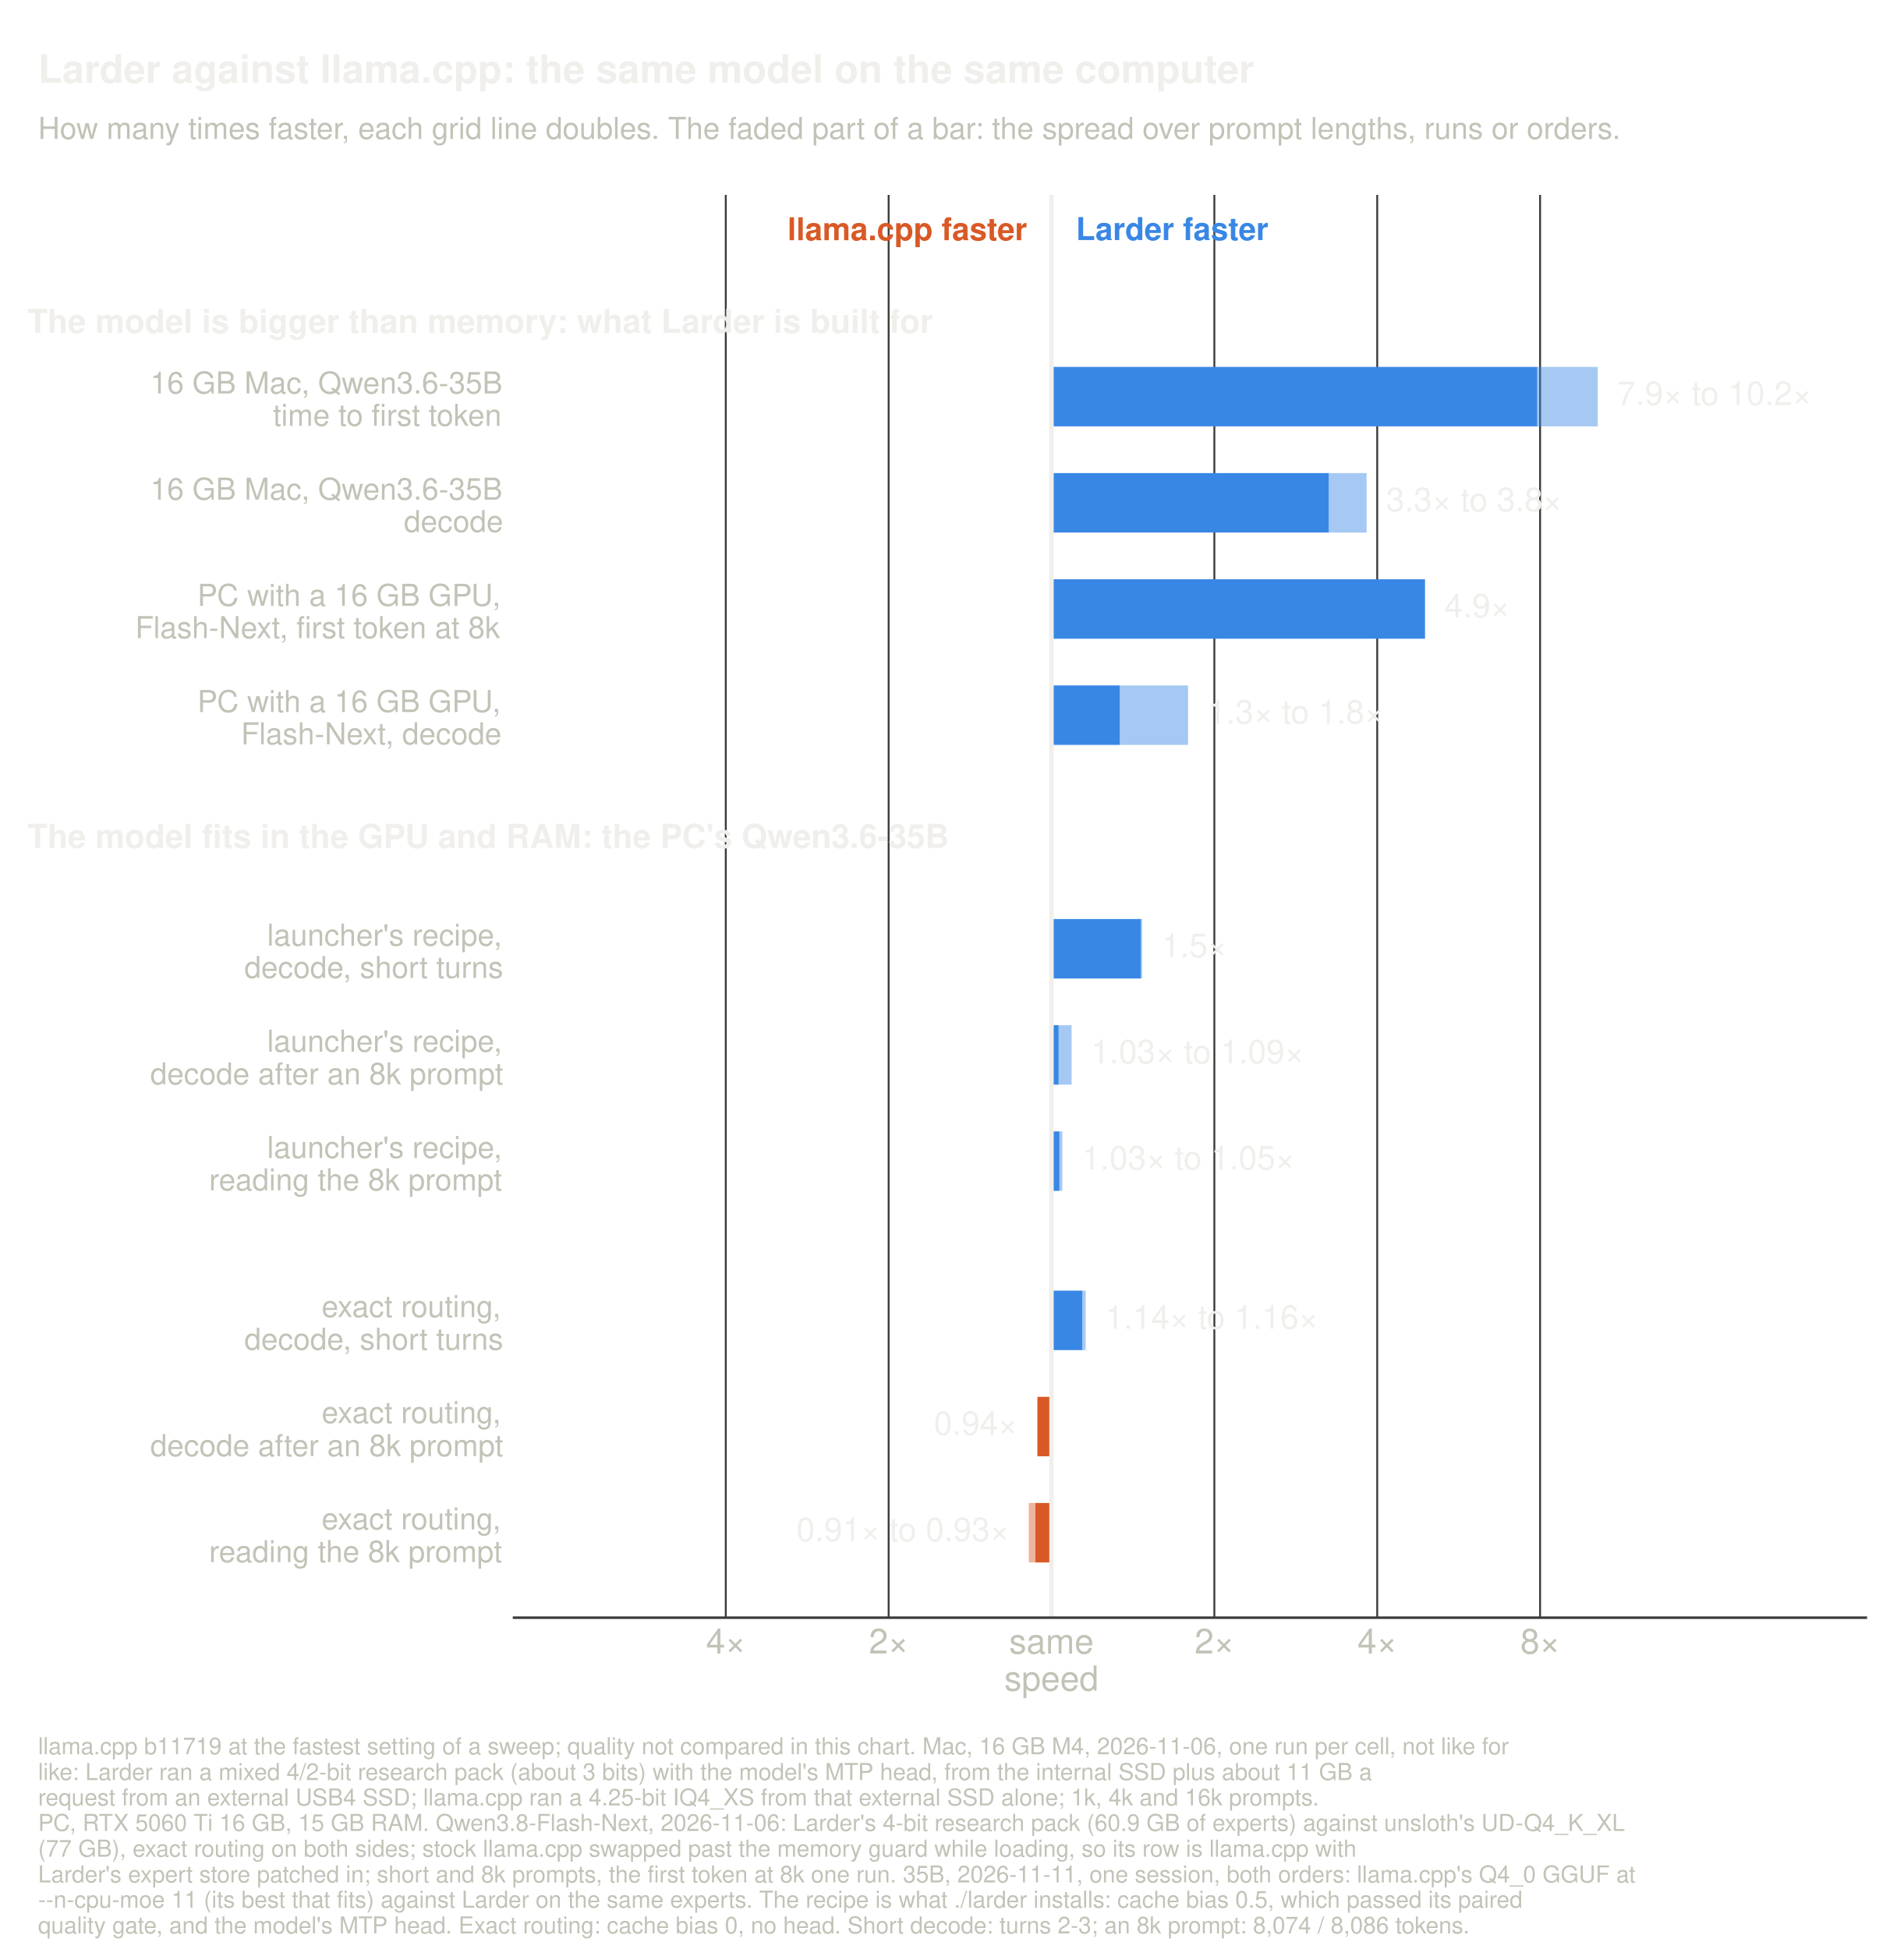
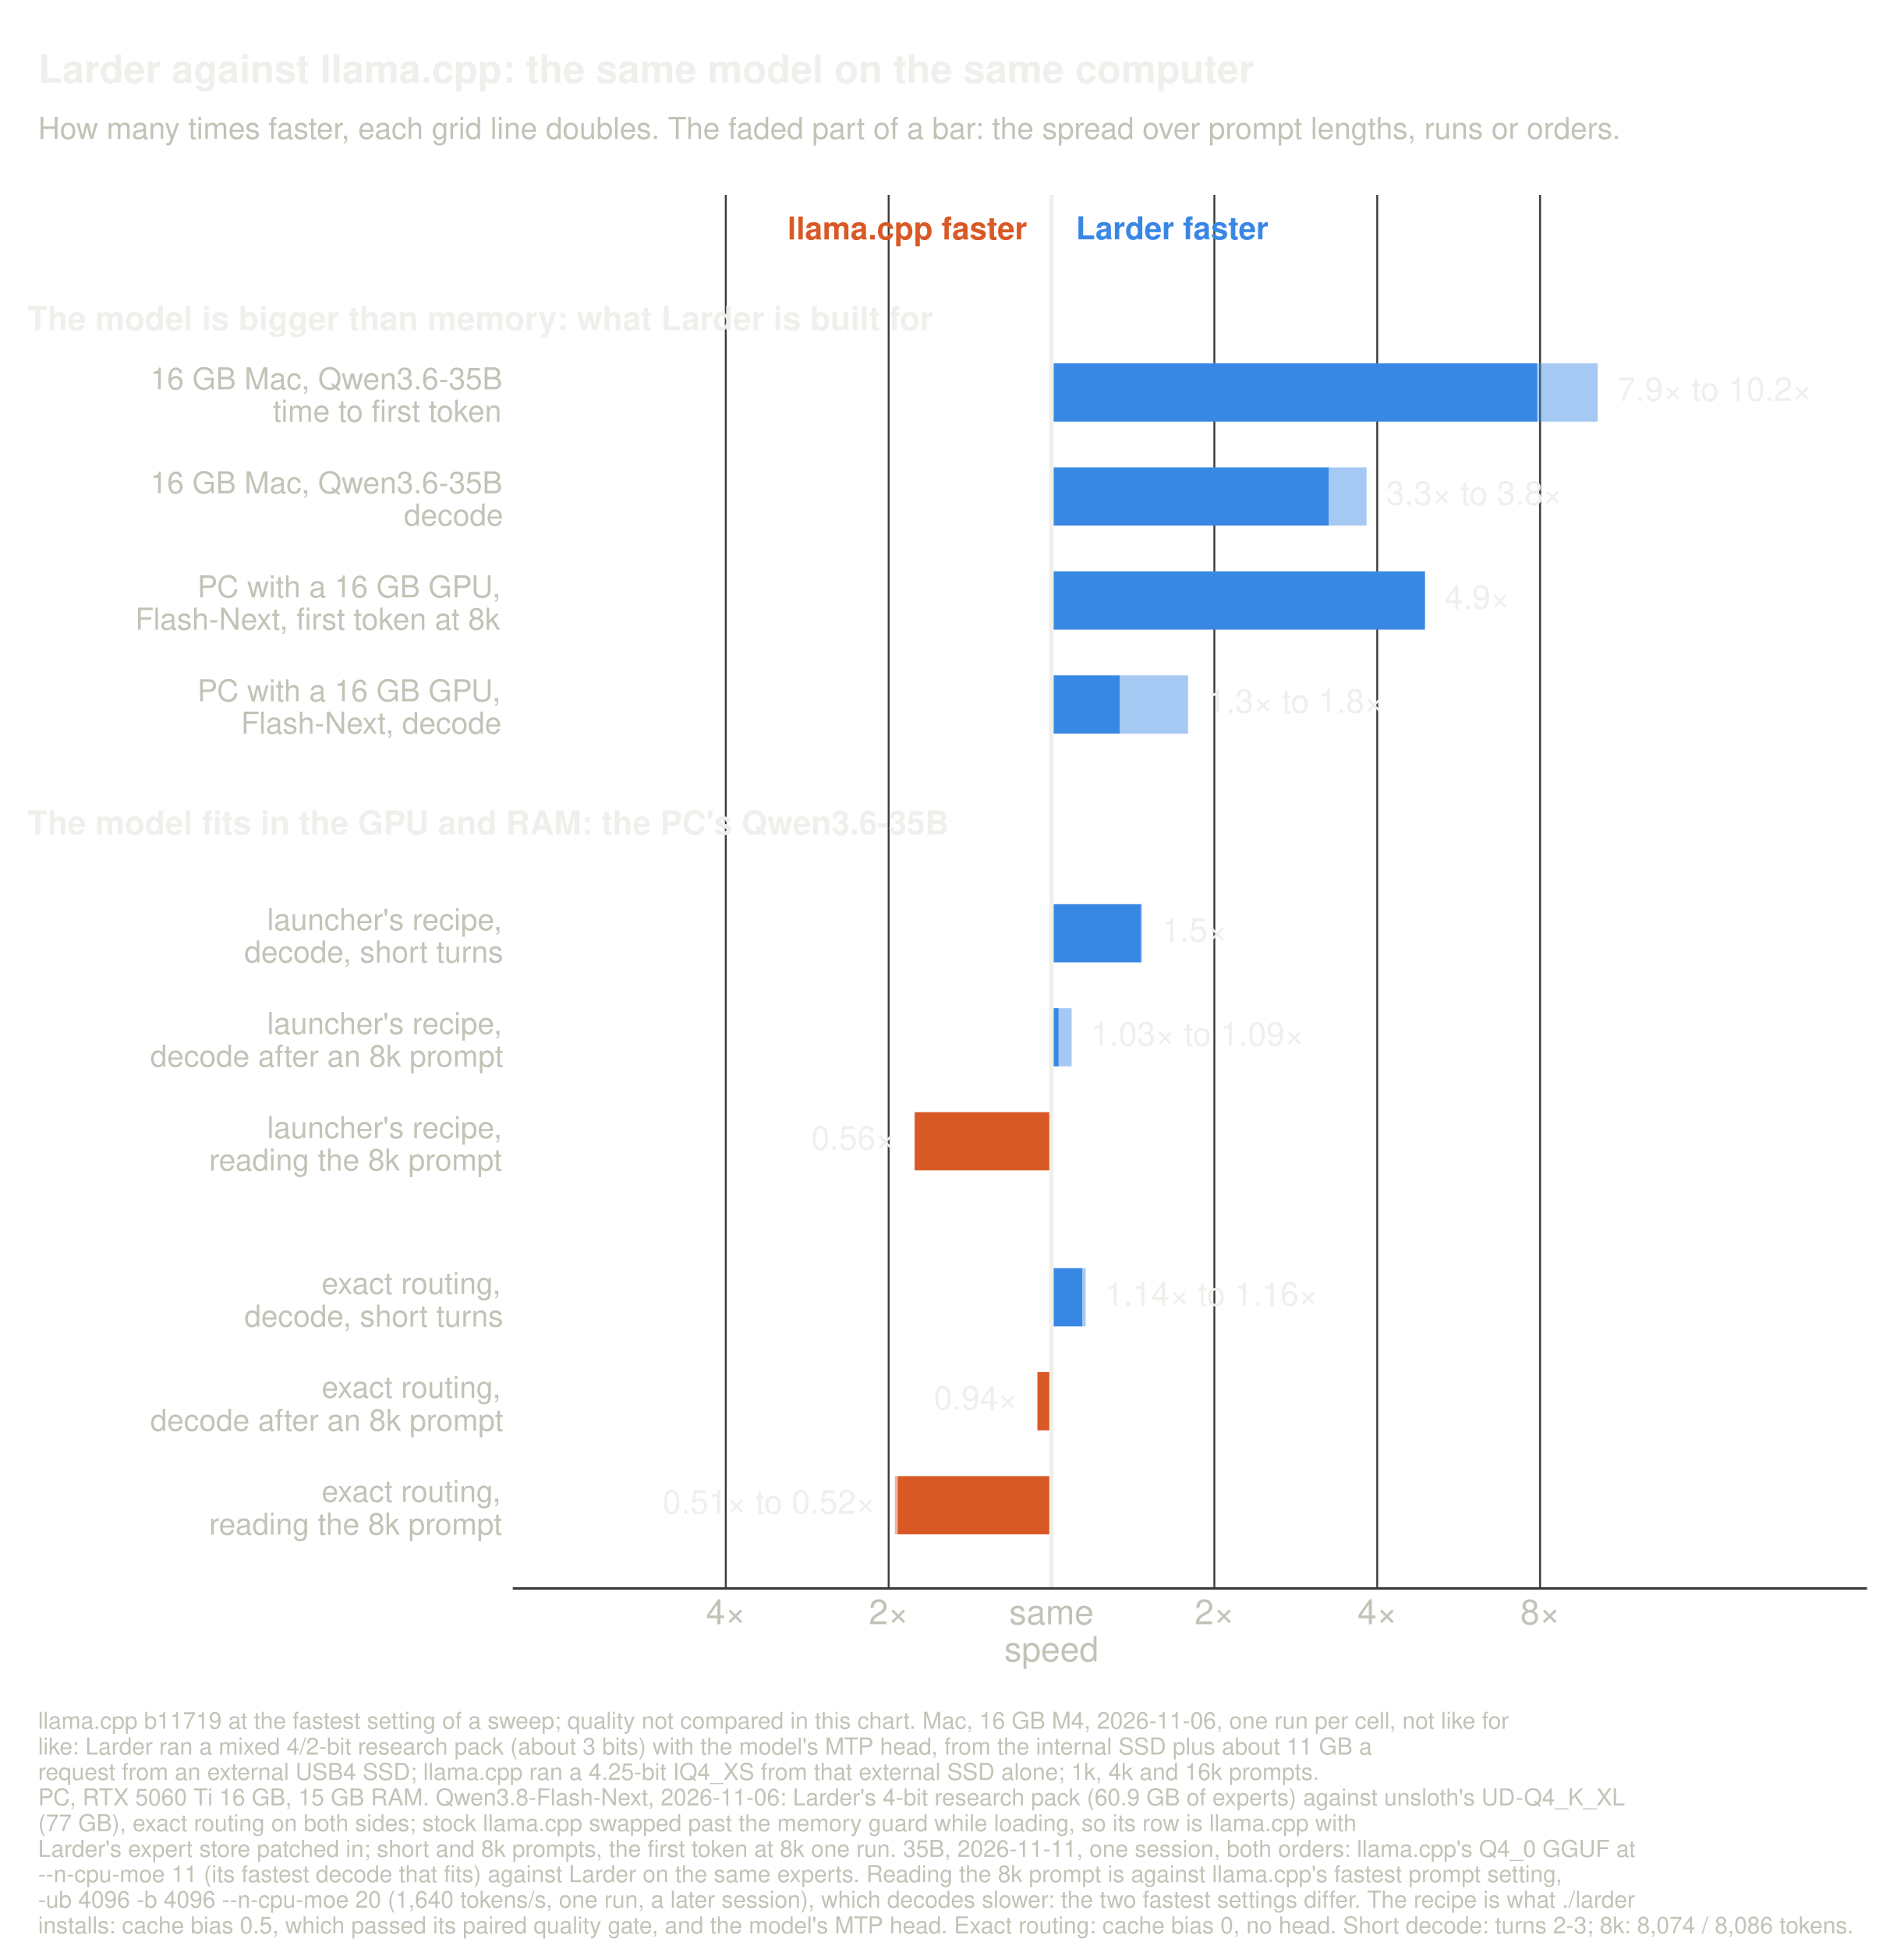
<svg xmlns="http://www.w3.org/2000/svg" width="604.8pt" height="619.2pt" viewBox="0 0 604.8 619.2" version="1.1">
  <defs>
    <style type="text/css">*{stroke-linejoin: round; stroke-linecap: butt}</style>
  </defs>
  <g id="figure_1">
    <g id="patch_1">
      <path d="M 0 619.2  L 604.8 619.2  L 604.8 0  L 0 0  L 0 619.2  z " style="fill: none; opacity: 0" />
    </g>
    <g id="axes_1">
      <g id="patch_2">
-         <path d="M 163.296 513.936  L 592.704 513.936  L 592.704 61.92  L 163.296 61.92  L 163.296 513.936  z " style="fill: none" />
+         <path d="M 163.296 504.648  L 592.704 504.648  L 592.704 61.92  L 163.296 61.92  L 163.296 504.648  z " style="fill: none" />
      </g>
      <g id="matplotlib.axis_1">
        <g id="xtick_1">
          <g id="line2d_1">
-             <path d="M 230.553 513.936  L 230.553 61.92  " clip-path="url(#p5a9b070b51)" style="fill: none; stroke: #3a3a38; stroke-width: 0.6; stroke-linecap: square" />
+             <path d="M 230.553 504.648  L 230.553 61.92  " clip-path="url(#pccfe65af7b)" style="fill: none; stroke: #3a3a38; stroke-width: 0.6; stroke-linecap: square" />
          </g>
          <g id="line2d_2" />
          <g id="text_1">
-             <text style="font-size: 11px; font-family: 'Helvetica', 'Arial', 'DejaVu Sans', sans-serif; text-anchor: middle; fill: #c3c2b7" x="230.553" y="525.327" transform="rotate(-0 230.5527 525.3268)">4×</text>
+             <text style="font-size: 11px; font-family: 'Helvetica', 'Arial', 'DejaVu Sans', sans-serif; text-anchor: middle; fill: #c3c2b7" x="230.553" y="516.039" transform="rotate(-0 230.5527 516.0388)">4×</text>
          </g>
        </g>
        <g id="xtick_2">
          <g id="line2d_3">
-             <path d="M 282.289 513.936  L 282.289 61.92  " clip-path="url(#p5a9b070b51)" style="fill: none; stroke: #3a3a38; stroke-width: 0.6; stroke-linecap: square" />
+             <path d="M 282.289 504.648  L 282.289 61.92  " clip-path="url(#pccfe65af7b)" style="fill: none; stroke: #3a3a38; stroke-width: 0.6; stroke-linecap: square" />
          </g>
          <g id="line2d_4" />
          <g id="text_2">
-             <text style="font-size: 11px; font-family: 'Helvetica', 'Arial', 'DejaVu Sans', sans-serif; text-anchor: middle; fill: #c3c2b7" x="282.289" y="525.327" transform="rotate(-0 282.2886 525.3268)">2×</text>
+             <text style="font-size: 11px; font-family: 'Helvetica', 'Arial', 'DejaVu Sans', sans-serif; text-anchor: middle; fill: #c3c2b7" x="282.289" y="516.039" transform="rotate(-0 282.2886 516.0388)">2×</text>
          </g>
        </g>
        <g id="xtick_3">
          <g id="line2d_5">
-             <path d="M 334.024 513.936  L 334.024 61.92  " clip-path="url(#p5a9b070b51)" style="fill: none; stroke: #3a3a38; stroke-width: 0.6; stroke-linecap: square" />
+             <path d="M 334.024 504.648  L 334.024 61.92  " clip-path="url(#pccfe65af7b)" style="fill: none; stroke: #3a3a38; stroke-width: 0.6; stroke-linecap: square" />
          </g>
          <g id="line2d_6" />
          <g id="text_3">
-             <text style="font-size: 11px; font-family: 'Helvetica', 'Arial', 'DejaVu Sans', sans-serif; fill: #c3c2b7" transform="translate(320.5761 525.3268)">same</text>
-             <text style="font-size: 11px; font-family: 'Helvetica', 'Arial', 'DejaVu Sans', sans-serif; fill: #c3c2b7" transform="translate(319.0404 537.1195)">speed</text>
+             <text style="font-size: 11px; font-family: 'Helvetica', 'Arial', 'DejaVu Sans', sans-serif; fill: #c3c2b7" transform="translate(320.5761 516.0388)">same</text>
+             <text style="font-size: 11px; font-family: 'Helvetica', 'Arial', 'DejaVu Sans', sans-serif; fill: #c3c2b7" transform="translate(319.0404 527.8315)">speed</text>
          </g>
        </g>
        <g id="xtick_4">
          <g id="line2d_7">
-             <path d="M 385.76 513.936  L 385.76 61.92  " clip-path="url(#p5a9b070b51)" style="fill: none; stroke: #3a3a38; stroke-width: 0.6; stroke-linecap: square" />
+             <path d="M 385.76 504.648  L 385.76 61.92  " clip-path="url(#pccfe65af7b)" style="fill: none; stroke: #3a3a38; stroke-width: 0.6; stroke-linecap: square" />
          </g>
          <g id="line2d_8" />
          <g id="text_4">
-             <text style="font-size: 11px; font-family: 'Helvetica', 'Arial', 'DejaVu Sans', sans-serif; text-anchor: middle; fill: #c3c2b7" x="385.76" y="525.327" transform="rotate(-0 385.7604 525.3268)">2×</text>
+             <text style="font-size: 11px; font-family: 'Helvetica', 'Arial', 'DejaVu Sans', sans-serif; text-anchor: middle; fill: #c3c2b7" x="385.76" y="516.039" transform="rotate(-0 385.7604 516.0388)">2×</text>
          </g>
        </g>
        <g id="xtick_5">
          <g id="line2d_9">
-             <path d="M 437.496 513.936  L 437.496 61.92  " clip-path="url(#p5a9b070b51)" style="fill: none; stroke: #3a3a38; stroke-width: 0.6; stroke-linecap: square" />
+             <path d="M 437.496 504.648  L 437.496 61.92  " clip-path="url(#pccfe65af7b)" style="fill: none; stroke: #3a3a38; stroke-width: 0.6; stroke-linecap: square" />
          </g>
          <g id="line2d_10" />
          <g id="text_5">
-             <text style="font-size: 11px; font-family: 'Helvetica', 'Arial', 'DejaVu Sans', sans-serif; text-anchor: middle; fill: #c3c2b7" x="437.496" y="525.327" transform="rotate(-0 437.4963 525.3268)">4×</text>
+             <text style="font-size: 11px; font-family: 'Helvetica', 'Arial', 'DejaVu Sans', sans-serif; text-anchor: middle; fill: #c3c2b7" x="437.496" y="516.039" transform="rotate(-0 437.4963 516.0388)">4×</text>
          </g>
        </g>
        <g id="xtick_6">
          <g id="line2d_11">
-             <path d="M 489.232 513.936  L 489.232 61.92  " clip-path="url(#p5a9b070b51)" style="fill: none; stroke: #3a3a38; stroke-width: 0.6; stroke-linecap: square" />
+             <path d="M 489.232 504.648  L 489.232 61.92  " clip-path="url(#pccfe65af7b)" style="fill: none; stroke: #3a3a38; stroke-width: 0.6; stroke-linecap: square" />
          </g>
          <g id="line2d_12" />
          <g id="text_6">
-             <text style="font-size: 11px; font-family: 'Helvetica', 'Arial', 'DejaVu Sans', sans-serif; text-anchor: middle; fill: #c3c2b7" x="489.232" y="525.327" transform="rotate(-0 489.2322 525.3268)">8×</text>
+             <text style="font-size: 11px; font-family: 'Helvetica', 'Arial', 'DejaVu Sans', sans-serif; text-anchor: middle; fill: #c3c2b7" x="489.232" y="516.039" transform="rotate(-0 489.2322 516.0388)">8×</text>
          </g>
        </g>
      </g>
      <g id="matplotlib.axis_2">
        <g id="ytick_1">
          <g id="line2d_13" />
          <g id="text_7">
-             <text style="font-size: 9.6px; font-family: 'Helvetica', 'Arial', 'DejaVu Sans', sans-serif; fill: #c3c2b7" transform="translate(47.7475 125.0113)">16 GB Mac, Qwen3.6-35B</text>
-             <text style="font-size: 9.6px; font-family: 'Helvetica', 'Arial', 'DejaVu Sans', sans-serif; fill: #c3c2b7" transform="translate(86.7085 135.2761)">time to first token</text>
+             <text style="font-size: 9.6px; font-family: 'Helvetica', 'Arial', 'DejaVu Sans', sans-serif; fill: #c3c2b7" transform="translate(47.7475 123.6944)">16 GB Mac, Qwen3.6-35B</text>
+             <text style="font-size: 9.6px; font-family: 'Helvetica', 'Arial', 'DejaVu Sans', sans-serif; fill: #c3c2b7" transform="translate(86.7085 133.9592)">time to first token</text>
          </g>
        </g>
        <g id="ytick_2">
          <g id="line2d_14" />
          <g id="text_8">
-             <text style="font-size: 9.6px; font-family: 'Helvetica', 'Arial', 'DejaVu Sans', sans-serif; fill: #c3c2b7" transform="translate(47.7475 158.7439)">16 GB Mac, Qwen3.6-35B</text>
-             <text style="font-size: 9.6px; font-family: 'Helvetica', 'Arial', 'DejaVu Sans', sans-serif; fill: #c3c2b7" transform="translate(128.3035 169.0087)">decode</text>
+             <text style="font-size: 9.6px; font-family: 'Helvetica', 'Arial', 'DejaVu Sans', sans-serif; fill: #c3c2b7" transform="translate(47.7475 156.7338)">16 GB Mac, Qwen3.6-35B</text>
+             <text style="font-size: 9.6px; font-family: 'Helvetica', 'Arial', 'DejaVu Sans', sans-serif; fill: #c3c2b7" transform="translate(128.3035 166.9986)">decode</text>
          </g>
        </g>
        <g id="ytick_3">
          <g id="line2d_15" />
          <g id="text_9">
-             <text style="font-size: 9.6px; font-family: 'Helvetica', 'Arial', 'DejaVu Sans', sans-serif; fill: #c3c2b7" transform="translate(62.6965 192.4764)">PC with a 16 GB GPU,</text>
-             <text style="font-size: 9.6px; font-family: 'Helvetica', 'Arial', 'DejaVu Sans', sans-serif; fill: #c3c2b7" transform="translate(42.9625 202.7412)">Flash-Next, first token at 8k</text>
+             <text style="font-size: 9.6px; font-family: 'Helvetica', 'Arial', 'DejaVu Sans', sans-serif; fill: #c3c2b7" transform="translate(62.6965 189.7732)">PC with a 16 GB GPU,</text>
+             <text style="font-size: 9.6px; font-family: 'Helvetica', 'Arial', 'DejaVu Sans', sans-serif; fill: #c3c2b7" transform="translate(42.9625 200.038)">Flash-Next, first token at 8k</text>
          </g>
        </g>
        <g id="ytick_4">
          <g id="line2d_16" />
          <g id="text_10">
-             <text style="font-size: 9.6px; font-family: 'Helvetica', 'Arial', 'DejaVu Sans', sans-serif; fill: #c3c2b7" transform="translate(62.6965 226.2089)">PC with a 16 GB GPU,</text>
-             <text style="font-size: 9.6px; font-family: 'Helvetica', 'Arial', 'DejaVu Sans', sans-serif; fill: #c3c2b7" transform="translate(76.561 236.4737)">Flash-Next, decode</text>
+             <text style="font-size: 9.6px; font-family: 'Helvetica', 'Arial', 'DejaVu Sans', sans-serif; fill: #c3c2b7" transform="translate(62.6965 222.8126)">PC with a 16 GB GPU,</text>
+             <text style="font-size: 9.6px; font-family: 'Helvetica', 'Arial', 'DejaVu Sans', sans-serif; fill: #c3c2b7" transform="translate(76.561 233.0774)">Flash-Next, decode</text>
          </g>
        </g>
        <g id="ytick_5">
          <g id="line2d_17" />
          <g id="text_11">
-             <text style="font-size: 9.6px; font-family: 'Helvetica', 'Arial', 'DejaVu Sans', sans-serif; fill: #c3c2b7" transform="translate(84.862 300.4318)">launcher's recipe,</text>
-             <text style="font-size: 9.6px; font-family: 'Helvetica', 'Arial', 'DejaVu Sans', sans-serif; fill: #c3c2b7" transform="translate(77.6215 310.6966)">decode, short turns</text>
+             <text style="font-size: 9.6px; font-family: 'Helvetica', 'Arial', 'DejaVu Sans', sans-serif; fill: #c3c2b7" transform="translate(84.862 295.5105)">launcher's recipe,</text>
+             <text style="font-size: 9.6px; font-family: 'Helvetica', 'Arial', 'DejaVu Sans', sans-serif; fill: #c3c2b7" transform="translate(77.6215 305.7753)">decode, short turns</text>
          </g>
        </g>
        <g id="ytick_6">
          <g id="line2d_18" />
          <g id="text_12">
-             <text style="font-size: 9.6px; font-family: 'Helvetica', 'Arial', 'DejaVu Sans', sans-serif; fill: #c3c2b7" transform="translate(84.862 334.1156)">launcher's recipe,</text>
-             <text style="font-size: 9.6px; font-family: 'Helvetica', 'Arial', 'DejaVu Sans', sans-serif; fill: #c3c2b7" transform="translate(47.737 344.4974)">decode after an 8k prompt</text>
+             <text style="font-size: 9.6px; font-family: 'Helvetica', 'Arial', 'DejaVu Sans', sans-serif; fill: #c3c2b7" transform="translate(84.862 328.5012)">launcher's recipe,</text>
+             <text style="font-size: 9.6px; font-family: 'Helvetica', 'Arial', 'DejaVu Sans', sans-serif; fill: #c3c2b7" transform="translate(47.737 338.883)">decode after an 8k prompt</text>
          </g>
        </g>
        <g id="ytick_7">
          <g id="line2d_19" />
          <g id="text_13">
-             <text style="font-size: 9.6px; font-family: 'Helvetica', 'Arial', 'DejaVu Sans', sans-serif; fill: #c3c2b7" transform="translate(84.862 367.8856)">launcher's recipe,</text>
-             <text style="font-size: 9.6px; font-family: 'Helvetica', 'Arial', 'DejaVu Sans', sans-serif; fill: #c3c2b7" transform="translate(66.415 378.1774)">reading the 8k prompt</text>
+             <text style="font-size: 9.6px; font-family: 'Helvetica', 'Arial', 'DejaVu Sans', sans-serif; fill: #c3c2b7" transform="translate(84.862 361.5781)">launcher's recipe,</text>
+             <text style="font-size: 9.6px; font-family: 'Helvetica', 'Arial', 'DejaVu Sans', sans-serif; fill: #c3c2b7" transform="translate(66.415 371.8699)">reading the 8k prompt</text>
          </g>
        </g>
        <g id="ytick_8">
          <g id="line2d_20" />
          <g id="text_14">
-             <text style="font-size: 9.6px; font-family: 'Helvetica', 'Arial', 'DejaVu Sans', sans-serif; fill: #c3c2b7" transform="translate(102.1675 418.4229)">exact routing,</text>
-             <text style="font-size: 9.6px; font-family: 'Helvetica', 'Arial', 'DejaVu Sans', sans-serif; fill: #c3c2b7" transform="translate(77.6215 428.8107)">decode, short turns</text>
+             <text style="font-size: 9.6px; font-family: 'Helvetica', 'Arial', 'DejaVu Sans', sans-serif; fill: #c3c2b7" transform="translate(102.1675 411.0757)">exact routing,</text>
+             <text style="font-size: 9.6px; font-family: 'Helvetica', 'Arial', 'DejaVu Sans', sans-serif; fill: #c3c2b7" transform="translate(77.6215 421.4635)">decode, short turns</text>
          </g>
        </g>
        <g id="ytick_9">
          <g id="line2d_21" />
          <g id="text_15">
-             <text style="font-size: 9.6px; font-family: 'Helvetica', 'Arial', 'DejaVu Sans', sans-serif; fill: #c3c2b7" transform="translate(102.1675 452.1067)">exact routing,</text>
-             <text style="font-size: 9.6px; font-family: 'Helvetica', 'Arial', 'DejaVu Sans', sans-serif; fill: #c3c2b7" transform="translate(47.737 462.6115)">decode after an 8k prompt</text>
+             <text style="font-size: 9.6px; font-family: 'Helvetica', 'Arial', 'DejaVu Sans', sans-serif; fill: #c3c2b7" transform="translate(102.1675 444.0663)">exact routing,</text>
+             <text style="font-size: 9.6px; font-family: 'Helvetica', 'Arial', 'DejaVu Sans', sans-serif; fill: #c3c2b7" transform="translate(47.737 454.5711)">decode after an 8k prompt</text>
          </g>
        </g>
        <g id="ytick_10">
          <g id="line2d_22" />
          <g id="text_16">
-             <text style="font-size: 9.6px; font-family: 'Helvetica', 'Arial', 'DejaVu Sans', sans-serif; fill: #c3c2b7" transform="translate(102.1675 485.8767)">exact routing,</text>
-             <text style="font-size: 9.6px; font-family: 'Helvetica', 'Arial', 'DejaVu Sans', sans-serif; fill: #c3c2b7" transform="translate(66.415 496.2915)">reading the 8k prompt</text>
+             <text style="font-size: 9.6px; font-family: 'Helvetica', 'Arial', 'DejaVu Sans', sans-serif; fill: #c3c2b7" transform="translate(102.1675 477.1432)">exact routing,</text>
+             <text style="font-size: 9.6px; font-family: 'Helvetica', 'Arial', 'DejaVu Sans', sans-serif; fill: #c3c2b7" transform="translate(66.415 487.558)">reading the 8k prompt</text>
          </g>
        </g>
      </g>
      <g id="patch_3">
-         <path d="M 334.024 135.457  L 488.338 135.457  L 488.338 116.567  L 334.024 116.567  z " clip-path="url(#p5a9b070b51)" style="fill: #3987e5" />
+         <path d="M 334.024 133.946  L 488.338 133.946  L 488.338 115.444  L 334.024 115.444  z " clip-path="url(#pccfe65af7b)" style="fill: #3987e5" />
      </g>
      <g id="patch_4">
-         <path d="M 488.338 135.457  L 507.543 135.457  L 507.543 116.567  L 488.338 116.567  z " clip-path="url(#p5a9b070b51)" style="fill: #3987e5; opacity: 0.45" />
+         <path d="M 488.338 133.946  L 507.543 133.946  L 507.543 115.444  L 488.338 115.444  z " clip-path="url(#pccfe65af7b)" style="fill: #3987e5; opacity: 0.45" />
      </g>
      <g id="patch_5">
-         <path d="M 334.024 169.189  L 422.103 169.189  L 422.103 150.299  L 334.024 150.299  z " clip-path="url(#p5a9b070b51)" style="fill: #3987e5" />
+         <path d="M 334.024 166.985  L 422.103 166.985  L 422.103 148.483  L 334.024 148.483  z " clip-path="url(#pccfe65af7b)" style="fill: #3987e5" />
      </g>
      <g id="patch_6">
-         <path d="M 422.103 169.189  L 434.114 169.189  L 434.114 150.299  L 422.103 150.299  z " clip-path="url(#p5a9b070b51)" style="fill: #3987e5; opacity: 0.45" />
+         <path d="M 422.103 166.985  L 434.114 166.985  L 434.114 148.483  L 422.103 148.483  z " clip-path="url(#pccfe65af7b)" style="fill: #3987e5; opacity: 0.45" />
      </g>
      <g id="patch_7">
-         <path d="M 334.024 202.922  L 452.68 202.922  L 452.68 184.032  L 334.024 184.032  z " clip-path="url(#p5a9b070b51)" style="fill: #3987e5" />
+         <path d="M 334.024 200.025  L 452.68 200.025  L 452.68 181.523  L 334.024 181.523  z " clip-path="url(#pccfe65af7b)" style="fill: #3987e5" />
      </g>
      <g id="patch_8">
-         <path d="M 452.68 202.922  L 452.68 202.922  L 452.68 184.032  L 452.68 184.032  z " clip-path="url(#p5a9b070b51)" style="fill: #3987e5; opacity: 0.45" />
+         <path d="M 452.68 200.025  L 452.68 200.025  L 452.68 181.523  L 452.68 181.523  z " clip-path="url(#pccfe65af7b)" style="fill: #3987e5; opacity: 0.45" />
      </g>
      <g id="patch_9">
-         <path d="M 334.024 236.655  L 355.726 236.655  L 355.726 217.764  L 334.024 217.764  z " clip-path="url(#p5a9b070b51)" style="fill: #3987e5" />
+         <path d="M 334.024 233.064  L 355.726 233.064  L 355.726 214.562  L 334.024 214.562  z " clip-path="url(#pccfe65af7b)" style="fill: #3987e5" />
      </g>
      <g id="patch_10">
-         <path d="M 355.726 236.655  L 377.401 236.655  L 377.401 217.764  L 355.726 217.764  z " clip-path="url(#p5a9b070b51)" style="fill: #3987e5; opacity: 0.45" />
+         <path d="M 355.726 233.064  L 377.401 233.064  L 377.401 214.562  L 355.726 214.562  z " clip-path="url(#pccfe65af7b)" style="fill: #3987e5; opacity: 0.45" />
      </g>
      <g id="patch_11">
-         <path d="M 334.024 310.866  L 362.412 310.866  L 362.412 291.976  L 334.024 291.976  z " clip-path="url(#p5a9b070b51)" style="fill: #3987e5" />
+         <path d="M 334.024 305.751  L 362.412 305.751  L 362.412 287.249  L 334.024 287.249  z " clip-path="url(#pccfe65af7b)" style="fill: #3987e5" />
      </g>
      <g id="patch_12">
-         <path d="M 362.412 310.866  L 362.825 310.866  L 362.825 291.976  L 362.412 291.976  z " clip-path="url(#p5a9b070b51)" style="fill: #3987e5; opacity: 0.45" />
+         <path d="M 362.412 305.751  L 362.825 305.751  L 362.825 287.249  L 362.412 287.249  z " clip-path="url(#pccfe65af7b)" style="fill: #3987e5; opacity: 0.45" />
      </g>
      <g id="patch_13">
-         <path d="M 334.024 344.599  L 336.289 344.599  L 336.289 325.708  L 334.024 325.708  z " clip-path="url(#p5a9b070b51)" style="fill: #3987e5" />
+         <path d="M 334.024 338.79  L 336.289 338.79  L 336.289 320.288  L 334.024 320.288  z " clip-path="url(#pccfe65af7b)" style="fill: #3987e5" />
      </g>
      <g id="patch_14">
-         <path d="M 336.289 344.599  L 340.417 344.599  L 340.417 325.708  L 336.289 325.708  z " clip-path="url(#p5a9b070b51)" style="fill: #3987e5; opacity: 0.45" />
+         <path d="M 336.289 338.79  L 340.417 338.79  L 340.417 320.288  L 336.289 320.288  z " clip-path="url(#pccfe65af7b)" style="fill: #3987e5; opacity: 0.45" />
      </g>
      <g id="patch_15">
-         <path d="M 334.024 378.331  L 336.541 378.331  L 336.541 359.441  L 334.024 359.441  z " clip-path="url(#p5a9b070b51)" style="fill: #3987e5" />
+         <path d="M 334.024 371.83  L 290.566 371.83  L 290.566 353.328  L 334.024 353.328  z " clip-path="url(#pccfe65af7b)" style="fill: #d95926" />
      </g>
      <g id="patch_16">
-         <path d="M 336.541 378.331  L 337.462 378.331  L 337.462 359.441  L 336.541 359.441  z " clip-path="url(#p5a9b070b51)" style="fill: #3987e5; opacity: 0.45" />
+         <path d="M 290.566 371.83  L 290.484 371.83  L 290.484 353.328  L 290.566 353.328  z " clip-path="url(#pccfe65af7b)" style="fill: #d95926; opacity: 0.45" />
      </g>
      <g id="patch_17">
-         <path d="M 334.024 428.93  L 343.806 428.93  L 343.806 410.04  L 334.024 410.04  z " clip-path="url(#p5a9b070b51)" style="fill: #3987e5" />
+         <path d="M 334.024 421.389  L 343.806 421.389  L 343.806 402.887  L 334.024 402.887  z " clip-path="url(#pccfe65af7b)" style="fill: #3987e5" />
      </g>
      <g id="patch_18">
-         <path d="M 343.806 428.93  L 344.885 428.93  L 344.885 410.04  L 343.806 410.04  z " clip-path="url(#p5a9b070b51)" style="fill: #3987e5; opacity: 0.45" />
+         <path d="M 343.806 421.389  L 344.885 421.389  L 344.885 402.887  L 343.806 402.887  z " clip-path="url(#pccfe65af7b)" style="fill: #3987e5; opacity: 0.45" />
      </g>
      <g id="patch_19">
-         <path d="M 334.024 462.663  L 329.6 462.663  L 329.6 443.772  L 334.024 443.772  z " clip-path="url(#p5a9b070b51)" style="fill: #d95926" />
+         <path d="M 334.024 454.428  L 329.6 454.428  L 329.6 435.926  L 334.024 435.926  z " clip-path="url(#pccfe65af7b)" style="fill: #d95926" />
      </g>
      <g id="patch_20">
-         <path d="M 329.6 462.663  L 329.442 462.663  L 329.442 443.772  L 329.6 443.772  z " clip-path="url(#p5a9b070b51)" style="fill: #d95926; opacity: 0.45" />
+         <path d="M 329.6 454.428  L 329.442 454.428  L 329.442 435.926  L 329.6 435.926  z " clip-path="url(#pccfe65af7b)" style="fill: #d95926; opacity: 0.45" />
      </g>
      <g id="patch_21">
-         <path d="M 334.024 496.395  L 328.899 496.395  L 328.899 477.505  L 334.024 477.505  z " clip-path="url(#p5a9b070b51)" style="fill: #d95926" />
+         <path d="M 334.024 487.468  L 285.16 487.468  L 285.16 468.965  L 334.024 468.965  z " clip-path="url(#pccfe65af7b)" style="fill: #d95926" />
      </g>
      <g id="patch_22">
-         <path d="M 328.899 496.395  L 326.818 496.395  L 326.818 477.505  L 328.899 477.505  z " clip-path="url(#p5a9b070b51)" style="fill: #d95926; opacity: 0.45" />
+         <path d="M 285.16 487.468  L 284.278 487.468  L 284.278 468.965  L 285.16 468.965  z " clip-path="url(#pccfe65af7b)" style="fill: #d95926; opacity: 0.45" />
      </g>
      <g id="line2d_23">
-         <path d="M 334.024 513.936  L 334.024 61.92  " clip-path="url(#p5a9b070b51)" style="fill: none; stroke: #f0efec; stroke-width: 1.4; stroke-linecap: square" />
+         <path d="M 334.024 504.648  L 334.024 61.92  " clip-path="url(#pccfe65af7b)" style="fill: none; stroke: #f0efec; stroke-width: 1.4; stroke-linecap: square" />
      </g>
      <g id="patch_23">
-         <path d="M 163.296 513.936  L 592.704 513.936  " style="fill: none; stroke: #3a3a38; stroke-width: 0.8; stroke-linejoin: miter; stroke-linecap: square" />
+         <path d="M 163.296 504.648  L 592.704 504.648  " style="fill: none; stroke: #3a3a38; stroke-width: 0.8; stroke-linejoin: miter; stroke-linecap: square" />
      </g>
      <g id="text_17">
-         <text style="font-size: 10.5px; font-family: 'Helvetica', 'Arial', 'DejaVu Sans', sans-serif; text-anchor: start; fill: #f0efec" x="513.751" y="128.684" transform="rotate(-0 513.7514 128.6836)">7.9× to 10.2×</text>
+         <text style="font-size: 10.5px; font-family: 'Helvetica', 'Arial', 'DejaVu Sans', sans-serif; text-anchor: start; fill: #f0efec" x="513.751" y="127.367" transform="rotate(-0 513.7514 127.3666)">7.9× to 10.2×</text>
      </g>
      <g id="text_18">
-         <text style="font-size: 10.5px; font-family: 'Helvetica', 'Arial', 'DejaVu Sans', sans-serif; text-anchor: start; fill: #f0efec" x="440.322" y="162.416" transform="rotate(-0 440.3223 162.4161)">3.3× to 3.8×</text>
+         <text style="font-size: 10.5px; font-family: 'Helvetica', 'Arial', 'DejaVu Sans', sans-serif; text-anchor: start; fill: #f0efec" x="440.322" y="160.406" transform="rotate(-0 440.3223 160.406)">3.3× to 3.8×</text>
      </g>
      <g id="text_19">
-         <text style="font-size: 10.5px; font-family: 'Helvetica', 'Arial', 'DejaVu Sans', sans-serif; text-anchor: start; fill: #f0efec" x="458.888" y="196.149" transform="rotate(-0 458.8883 196.1487)">4.9×</text>
+         <text style="font-size: 10.5px; font-family: 'Helvetica', 'Arial', 'DejaVu Sans', sans-serif; text-anchor: start; fill: #f0efec" x="458.888" y="193.445" transform="rotate(-0 458.8883 193.4454)">4.9×</text>
      </g>
      <g id="text_20">
-         <text style="font-size: 10.5px; font-family: 'Helvetica', 'Arial', 'DejaVu Sans', sans-serif; text-anchor: start; fill: #f0efec" x="383.61" y="229.881" transform="rotate(-0 383.6098 229.8812)">1.3× to 1.8×</text>
+         <text style="font-size: 10.5px; font-family: 'Helvetica', 'Arial', 'DejaVu Sans', sans-serif; text-anchor: start; fill: #f0efec" x="383.61" y="226.485" transform="rotate(-0 383.6098 226.4848)">1.3× to 1.8×</text>
      </g>
      <g id="text_21">
-         <text style="font-size: 10.5px; font-family: 'Helvetica', 'Arial', 'DejaVu Sans', sans-serif; text-anchor: start; fill: #f0efec" x="369.033" y="304.093" transform="rotate(-0 369.0333 304.0928)">1.5×</text>
+         <text style="font-size: 10.5px; font-family: 'Helvetica', 'Arial', 'DejaVu Sans', sans-serif; text-anchor: start; fill: #f0efec" x="369.033" y="299.172" transform="rotate(-0 369.0333 299.1715)">1.5×</text>
      </g>
      <g id="text_22">
-         <text style="font-size: 10.5px; font-family: 'Helvetica', 'Arial', 'DejaVu Sans', sans-serif; text-anchor: start; fill: #f0efec" x="346.625" y="337.825" transform="rotate(-0 346.6249 337.8253)">1.03× to 1.09×</text>
+         <text style="font-size: 10.5px; font-family: 'Helvetica', 'Arial', 'DejaVu Sans', sans-serif; text-anchor: start; fill: #f0efec" x="346.625" y="332.211" transform="rotate(-0 346.6249 332.2109)">1.03× to 1.09×</text>
      </g>
      <g id="text_23">
-         <text style="font-size: 10.5px; font-family: 'Helvetica', 'Arial', 'DejaVu Sans', sans-serif; text-anchor: start; fill: #f0efec" x="343.671" y="371.558" transform="rotate(-0 343.6707 371.5578)">1.03× to 1.05×</text>
+         <text style="font-size: 10.5px; font-family: 'Helvetica', 'Arial', 'DejaVu Sans', sans-serif; text-anchor: end; fill: #f0efec" x="284.276" y="365.25" transform="rotate(-0 284.2758 365.2503)">0.56×</text>
      </g>
      <g id="text_24">
-         <text style="font-size: 10.5px; font-family: 'Helvetica', 'Arial', 'DejaVu Sans', sans-serif; text-anchor: start; fill: #f0efec" x="351.093" y="422.157" transform="rotate(-0 351.0933 422.1567)">1.14× to 1.16×</text>
+         <text style="font-size: 10.5px; font-family: 'Helvetica', 'Arial', 'DejaVu Sans', sans-serif; text-anchor: start; fill: #f0efec" x="351.093" y="414.809" transform="rotate(-0 351.0933 414.8094)">1.14× to 1.16×</text>
      </g>
      <g id="text_25">
-         <text style="font-size: 10.5px; font-family: 'Helvetica', 'Arial', 'DejaVu Sans', sans-serif; text-anchor: end; fill: #f0efec" x="323.234" y="455.889" transform="rotate(-0 323.2337 455.8892)">0.94×</text>
+         <text style="font-size: 10.5px; font-family: 'Helvetica', 'Arial', 'DejaVu Sans', sans-serif; text-anchor: end; fill: #f0efec" x="323.234" y="447.849" transform="rotate(-0 323.2337 447.8488)">0.94×</text>
      </g>
      <g id="text_26">
-         <text style="font-size: 10.5px; font-family: 'Helvetica', 'Arial', 'DejaVu Sans', sans-serif; text-anchor: end; fill: #f0efec" x="320.61" y="489.622" transform="rotate(-0 320.6101 489.6217)">0.91× to 0.93×</text>
+         <text style="font-size: 10.5px; font-family: 'Helvetica', 'Arial', 'DejaVu Sans', sans-serif; text-anchor: end; fill: #f0efec" x="278.07" y="480.888" transform="rotate(-0 278.07 480.8882)">0.51× to 0.52×</text>
      </g>
      <g id="text_27">
-         <text style="font-weight: 700; font-size: 10px; font-family: 'Helvetica', 'Arial', 'DejaVu Sans', sans-serif; text-anchor: end; fill: #d95926" x="326.264" y="76.322" transform="rotate(-0 326.2641 76.3217)">llama.cpp faster</text>
+         <text style="font-weight: 700; font-size: 10px; font-family: 'Helvetica', 'Arial', 'DejaVu Sans', sans-serif; text-anchor: end; fill: #d95926" x="326.264" y="76.079" transform="rotate(-0 326.2641 76.0791)">llama.cpp faster</text>
      </g>
      <g id="text_28">
-         <text style="font-weight: 700; font-size: 10px; font-family: 'Helvetica', 'Arial', 'DejaVu Sans', sans-serif; text-anchor: start; fill: #3987e5" x="341.785" y="76.271" transform="rotate(-0 341.7849 76.27092)">Larder faster</text>
+         <text style="font-weight: 700; font-size: 10px; font-family: 'Helvetica', 'Arial', 'DejaVu Sans', sans-serif; text-anchor: start; fill: #3987e5" x="341.785" y="76.028" transform="rotate(-0 341.7849 76.02832)">Larder faster</text>
      </g>
      <g id="text_29">
-         <text style="font-weight: 700; font-size: 10.5px; font-family: 'Helvetica', 'Arial', 'DejaVu Sans', sans-serif; text-anchor: start; fill: #f0efec" x="8.709" y="105.772" transform="rotate(-0 8.70912 105.7723)">The model is bigger than memory: what Larder is built for</text>
+         <text style="font-weight: 700; font-size: 10.5px; font-family: 'Helvetica', 'Arial', 'DejaVu Sans', sans-serif; text-anchor: start; fill: #f0efec" x="8.709" y="104.871" transform="rotate(-0 8.70912 104.8712)">The model is bigger than memory: what Larder is built for</text>
      </g>
      <g id="text_30">
-         <text style="font-weight: 700; font-size: 10.5px; font-family: 'Helvetica', 'Arial', 'DejaVu Sans', sans-serif; text-anchor: start; fill: #f0efec" x="8.709" y="269.375" transform="rotate(-0 8.70912 269.3751)">The model fits in the GPU and RAM: the PC's Qwen3.6-35B</text>
+         <text style="font-weight: 700; font-size: 10.5px; font-family: 'Helvetica', 'Arial', 'DejaVu Sans', sans-serif; text-anchor: start; fill: #f0efec" x="8.709" y="265.112" transform="rotate(-0 8.70912 265.1123)">The model fits in the GPU and RAM: the PC's Qwen3.6-35B</text>
      </g>
    </g>
    <g id="text_31">
      <text style="font-weight: 700; font-size: 12.5px; font-family: 'Helvetica', 'Arial', 'DejaVu Sans', sans-serif; text-anchor: start; fill: #f0efec" x="12.096" y="26.334" transform="rotate(-0 12.096 26.33369)">Larder against llama.cpp: the same model on the same computer</text>
    </g>
    <g id="text_32">
      <text style="font-size: 9.6px; font-family: 'Helvetica', 'Arial', 'DejaVu Sans', sans-serif; text-anchor: start; fill: #c3c2b7" x="12.096" y="44.136" transform="rotate(-0 12.096 44.136)">How many times faster, each grid line doubles. The faded part of a bar: the spread over prompt lengths, runs or orders.</text>
    </g>
    <g id="text_33">
-       <text style="font-size: 7.4px; font-family: 'Helvetica', 'Arial', 'DejaVu Sans', sans-serif; fill: #c3c2b7" transform="translate(12.096 557.3353)">llama.cpp b11719 at the fastest setting of a sweep; quality not compared in this chart. Mac, 16 GB M4, 2026-11-06, one run per cell, not like for</text>
-       <text style="font-size: 7.4px; font-family: 'Helvetica', 'Arial', 'DejaVu Sans', sans-serif; fill: #c3c2b7" transform="translate(12.096 565.516)">like: Larder ran a mixed 4/2-bit research pack (about 3 bits) with the model's MTP head, from the internal SSD plus about 11 GB a</text>
-       <text style="font-size: 7.4px; font-family: 'Helvetica', 'Arial', 'DejaVu Sans', sans-serif; fill: #c3c2b7" transform="translate(12.096 573.6019)">request from an external USB4 SSD; llama.cpp ran a 4.25-bit IQ4_XS from that external SSD alone; 1k, 4k and 16k prompts.</text>
-       <text style="font-size: 7.4px; font-family: 'Helvetica', 'Arial', 'DejaVu Sans', sans-serif; fill: #c3c2b7" transform="translate(12.096 581.6878)">PC, RTX 5060 Ti 16 GB, 15 GB RAM. Qwen3.8-Flash-Next, 2026-11-06: Larder's 4-bit research pack (60.9 GB of experts) against unsloth's UD-Q4_K_XL</text>
-       <text style="font-size: 7.4px; font-family: 'Helvetica', 'Arial', 'DejaVu Sans', sans-serif; fill: #c3c2b7" transform="translate(12.096 589.8685)">(77 GB), exact routing on both sides; stock llama.cpp swapped past the memory guard while loading, so its row is llama.cpp with</text>
-       <text style="font-size: 7.4px; font-family: 'Helvetica', 'Arial', 'DejaVu Sans', sans-serif; fill: #c3c2b7" transform="translate(12.096 598.0492)">Larder's expert store patched in; short and 8k prompts, the first token at 8k one run. 35B, 2026-11-11, one session, both orders: llama.cpp's Q4_0 GGUF at</text>
-       <text style="font-size: 7.4px; font-family: 'Helvetica', 'Arial', 'DejaVu Sans', sans-serif; fill: #c3c2b7" transform="translate(12.096 606.0657)">--n-cpu-moe 11 (its best that fits) against Larder on the same experts. The recipe is what ./larder installs: cache bias 0.5, which passed its paired</text>
-       <text style="font-size: 7.4px; font-family: 'Helvetica', 'Arial', 'DejaVu Sans', sans-serif; fill: #c3c2b7" transform="translate(12.096 614.2464)">quality gate, and the model's MTP head. Exact routing: cache bias 0, no head. Short decode: turns 2-3; an 8k prompt: 8,074 / 8,086 tokens.</text>
+       <text style="font-size: 7.4px; font-family: 'Helvetica', 'Arial', 'DejaVu Sans', sans-serif; fill: #c3c2b7" transform="translate(12.096 549.224)">llama.cpp b11719 at the fastest setting of a sweep; quality not compared in this chart. Mac, 16 GB M4, 2026-11-06, one run per cell, not like for</text>
+       <text style="font-size: 7.4px; font-family: 'Helvetica', 'Arial', 'DejaVu Sans', sans-serif; fill: #c3c2b7" transform="translate(12.096 557.4047)">like: Larder ran a mixed 4/2-bit research pack (about 3 bits) with the model's MTP head, from the internal SSD plus about 11 GB a</text>
+       <text style="font-size: 7.4px; font-family: 'Helvetica', 'Arial', 'DejaVu Sans', sans-serif; fill: #c3c2b7" transform="translate(12.096 565.4906)">request from an external USB4 SSD; llama.cpp ran a 4.25-bit IQ4_XS from that external SSD alone; 1k, 4k and 16k prompts.</text>
+       <text style="font-size: 7.4px; font-family: 'Helvetica', 'Arial', 'DejaVu Sans', sans-serif; fill: #c3c2b7" transform="translate(12.096 573.5765)">PC, RTX 5060 Ti 16 GB, 15 GB RAM. Qwen3.8-Flash-Next, 2026-11-06: Larder's 4-bit research pack (60.9 GB of experts) against unsloth's UD-Q4_K_XL</text>
+       <text style="font-size: 7.4px; font-family: 'Helvetica', 'Arial', 'DejaVu Sans', sans-serif; fill: #c3c2b7" transform="translate(12.096 581.7572)">(77 GB), exact routing on both sides; stock llama.cpp swapped past the memory guard while loading, so its row is llama.cpp with</text>
+       <text style="font-size: 7.4px; font-family: 'Helvetica', 'Arial', 'DejaVu Sans', sans-serif; fill: #c3c2b7" transform="translate(12.096 589.9379)">Larder's expert store patched in; short and 8k prompts, the first token at 8k one run. 35B, 2026-11-11, one session, both orders: llama.cpp's Q4_0 GGUF at</text>
+       <text style="font-size: 7.4px; font-family: 'Helvetica', 'Arial', 'DejaVu Sans', sans-serif; fill: #c3c2b7" transform="translate(12.096 597.9544)">--n-cpu-moe 11 (its fastest decode that fits) against Larder on the same experts. Reading the 8k prompt is against llama.cpp's fastest prompt setting,</text>
+       <text style="font-size: 7.4px; font-family: 'Helvetica', 'Arial', 'DejaVu Sans', sans-serif; fill: #c3c2b7" transform="translate(12.096 606.0657)">-ub 4096 -b 4096 --n-cpu-moe 20 (1,640 tokens/s, one run, a later session), which decodes slower: the two fastest settings differ. The recipe is what ./larder</text>
+       <text style="font-size: 7.4px; font-family: 'Helvetica', 'Arial', 'DejaVu Sans', sans-serif; fill: #c3c2b7" transform="translate(12.096 614.2464)">installs: cache bias 0.5, which passed its paired quality gate, and the model's MTP head. Exact routing: cache bias 0, no head. Short decode: turns 2-3; 8k: 8,074 / 8,086 tokens.</text>
    </g>
  </g>
  <defs>
-     <clipPath id="p5a9b070b51">
-       <rect x="163.296" y="61.92" width="429.408" height="452.016" />
+     <clipPath id="pccfe65af7b">
+       <rect x="163.296" y="61.92" width="429.408" height="442.728" />
    </clipPath>
  </defs>
</svg>
